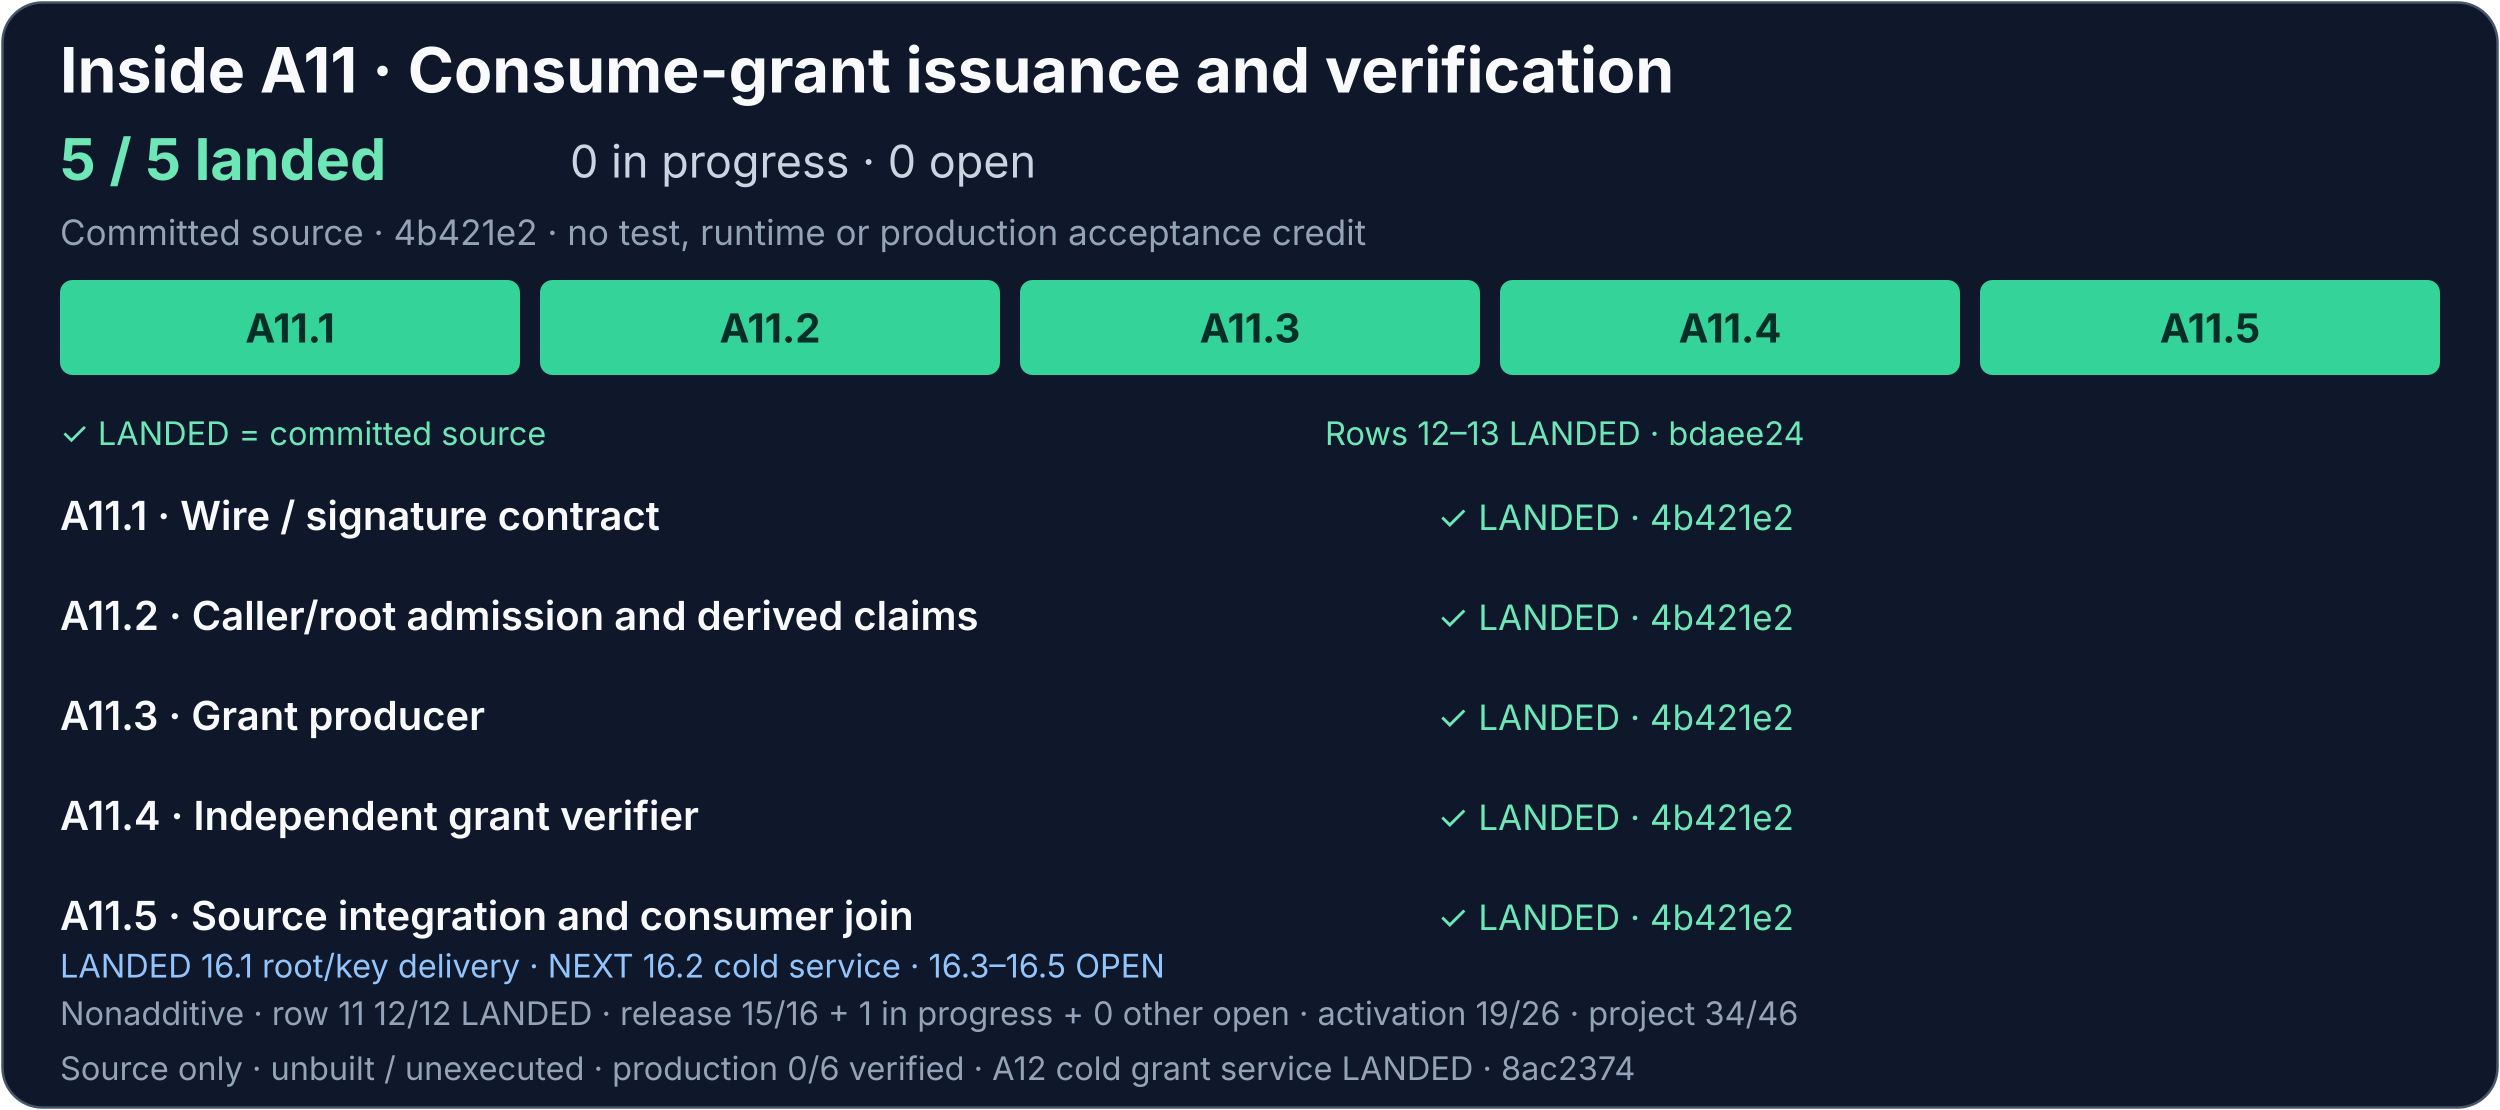
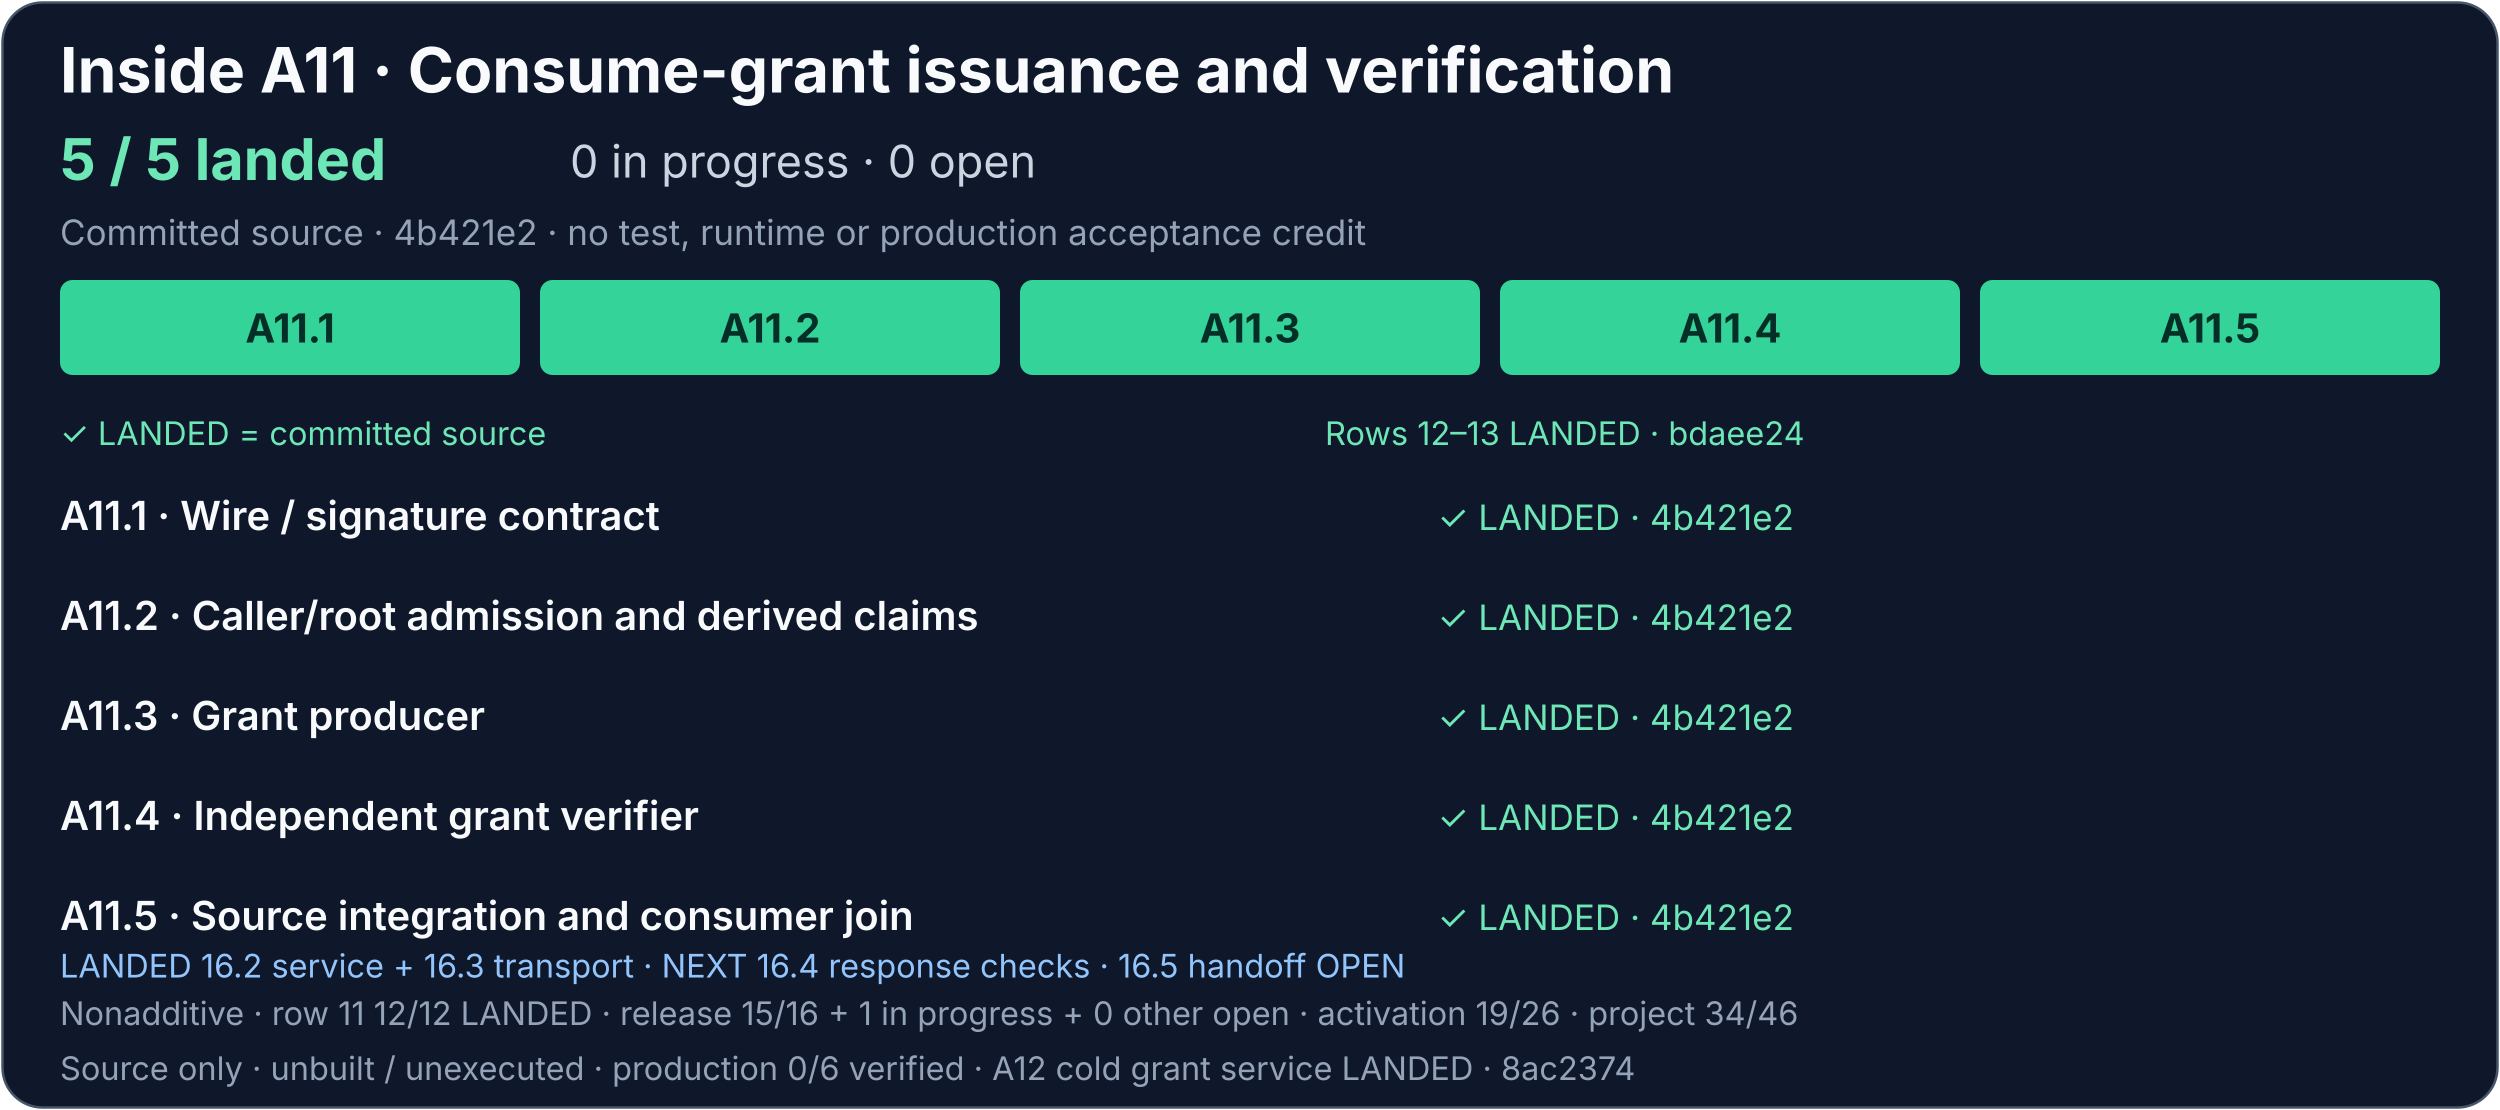
<svg xmlns="http://www.w3.org/2000/svg" width="1000" height="444" viewBox="0 0 1000 444" role="img" aria-labelledby="grant-title grant-description">
  <rect x="1" y="1" width="998" height="442" rx="16" fill="#0f172a" stroke="#475569" />
  <g font-family="system-ui, -apple-system, Segoe UI, sans-serif">
    <text x="24" y="37" fill="#f8fafc" font-size="25" font-weight="700">Inside A11 · Consume-grant issuance and verification</text>
    <text x="24" y="72" fill="#6ee7b7" font-size="23" font-weight="700">5 / 5 landed</text>
    <text x="228" y="71" fill="#cbd5e1" font-size="18">0 in progress · 0 open</text>
    <text x="24" y="98" fill="#94a3b8" font-size="14">Committed source · 4b421e2 · no test, runtime or production acceptance credit</text>
    <g fill="#34d399">
      <rect x="24" y="112" width="184" height="38" rx="5" />
      <rect x="216" y="112" width="184" height="38" rx="5" />
      <rect x="408" y="112" width="184" height="38" rx="5" />
      <rect x="600" y="112" width="184" height="38" rx="5" />
      <rect x="792" y="112" width="184" height="38" rx="5" />
    </g>
    <g fill="#052e26" font-size="16" font-weight="700" text-anchor="middle">
      <text x="116" y="137">A11.1</text>
      <text x="308" y="137">A11.2</text>
      <text x="500" y="137">A11.3</text>
      <text x="692" y="137">A11.4</text>
      <text x="884" y="137">A11.5</text>
    </g>
    <text x="24" y="178" fill="#6ee7b7" font-size="13">✓ LANDED = committed source</text>
    <text x="530" y="178" fill="#6ee7b7" font-size="13">Rows 12–13 LANDED · bdaee24</text>
    <g fill="#f8fafc" font-size="16" font-weight="600">
      <text x="24" y="212">A11.1 · Wire / signature contract</text>
      <text x="24" y="252">A11.2 · Caller/root admission and derived claims</text>
      <text x="24" y="292">A11.3 · Grant producer</text>
      <text x="24" y="332">A11.4 · Independent grant verifier</text>
      <text x="24" y="372">A11.5 · Source integration and consumer join</text>
    </g>
    <g fill="#6ee7b7" font-size="14">
      <text x="575" y="212">✓ LANDED · 4b421e2</text>
      <text x="575" y="252">✓ LANDED · 4b421e2</text>
      <text x="575" y="292">✓ LANDED · 4b421e2</text>
      <text x="575" y="332">✓ LANDED · 4b421e2</text>
      <text x="575" y="372">✓ LANDED · 4b421e2</text>
    </g>
    <a href="../production-status.md#exact-release-and-handoff-detail">
-       <text x="24" y="391" fill="#93c5fd" font-size="13">LANDED 16.1 root/key delivery · NEXT 16.2 cold service · 16.3–16.5 OPEN</text>
+       <text x="24" y="391" fill="#93c5fd" font-size="13">LANDED 16.2 service + 16.3 transport · NEXT 16.4 response checks · 16.5 handoff OPEN</text>
    </a>
    <text x="24" y="410" fill="#94a3b8" font-size="13">Nonadditive · row 11 12/12 LANDED · release 15/16 + 1 in progress + 0 other open · activation 19/26 · project 34/46</text>
    <text x="24" y="432" fill="#94a3b8" font-size="13">Source only · unbuilt / unexecuted · production 0/6 verified · A12 cold grant service LANDED · 8ac2374</text>
  </g>
</svg>
